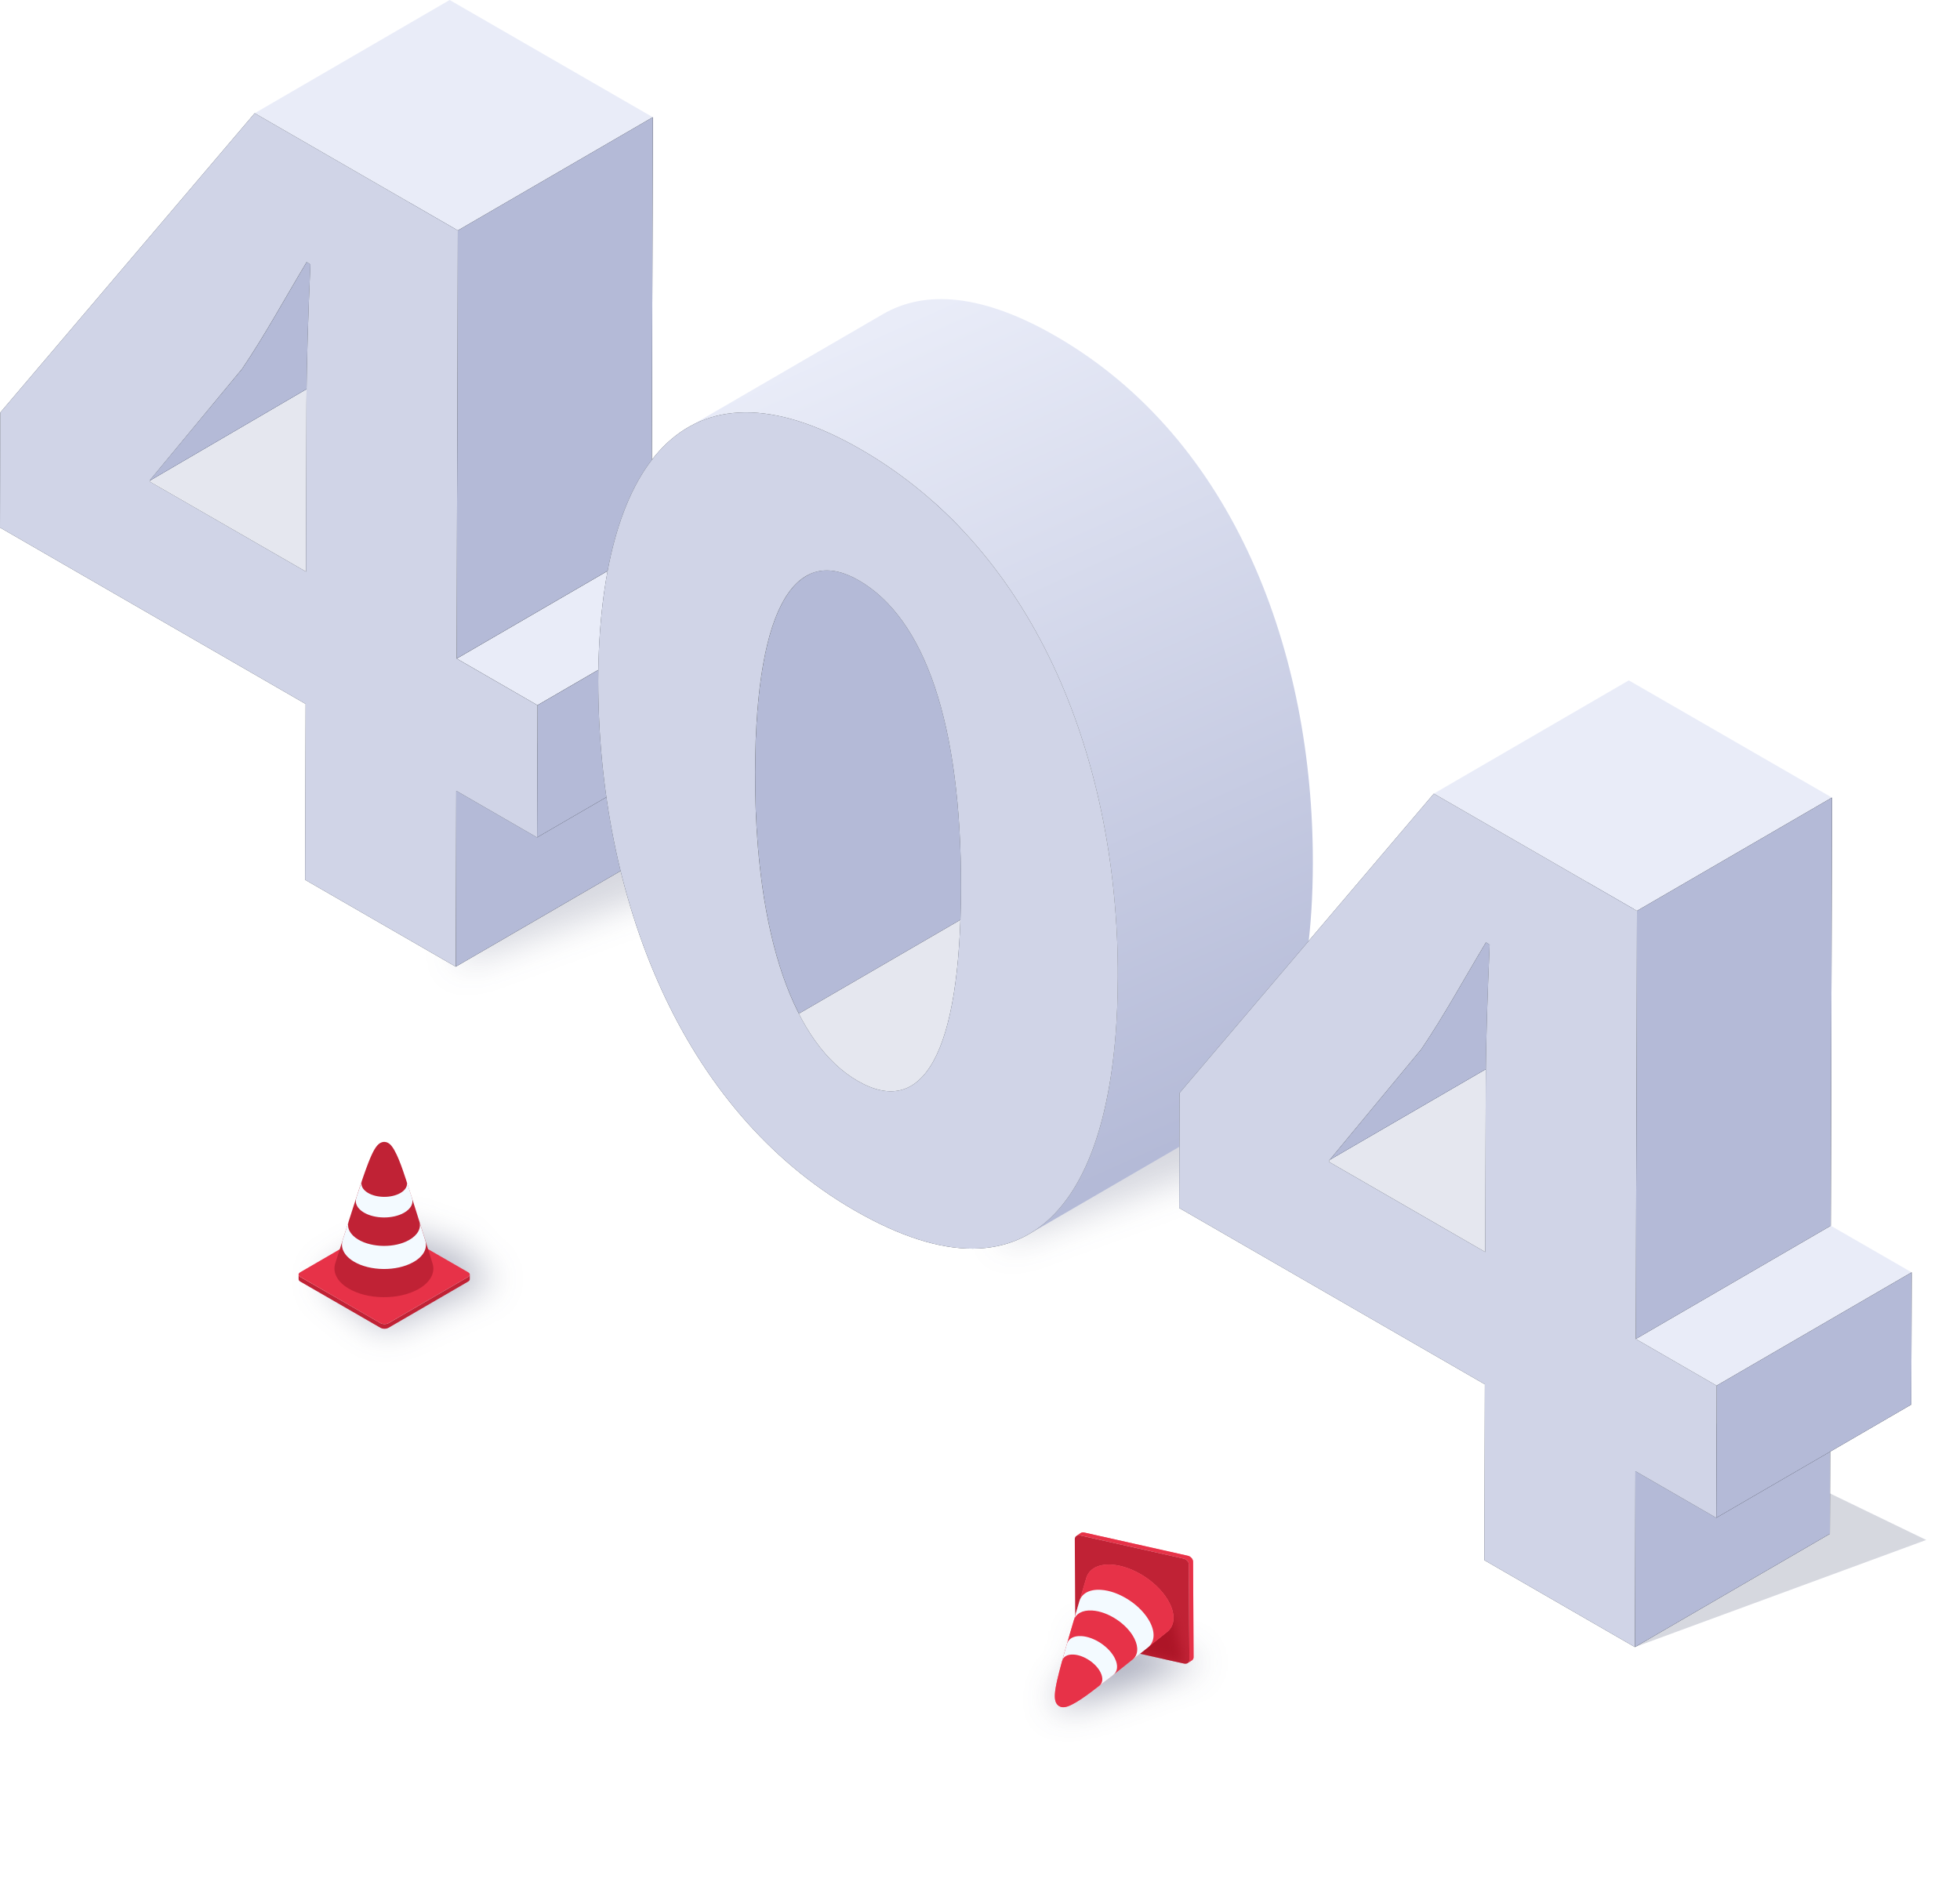
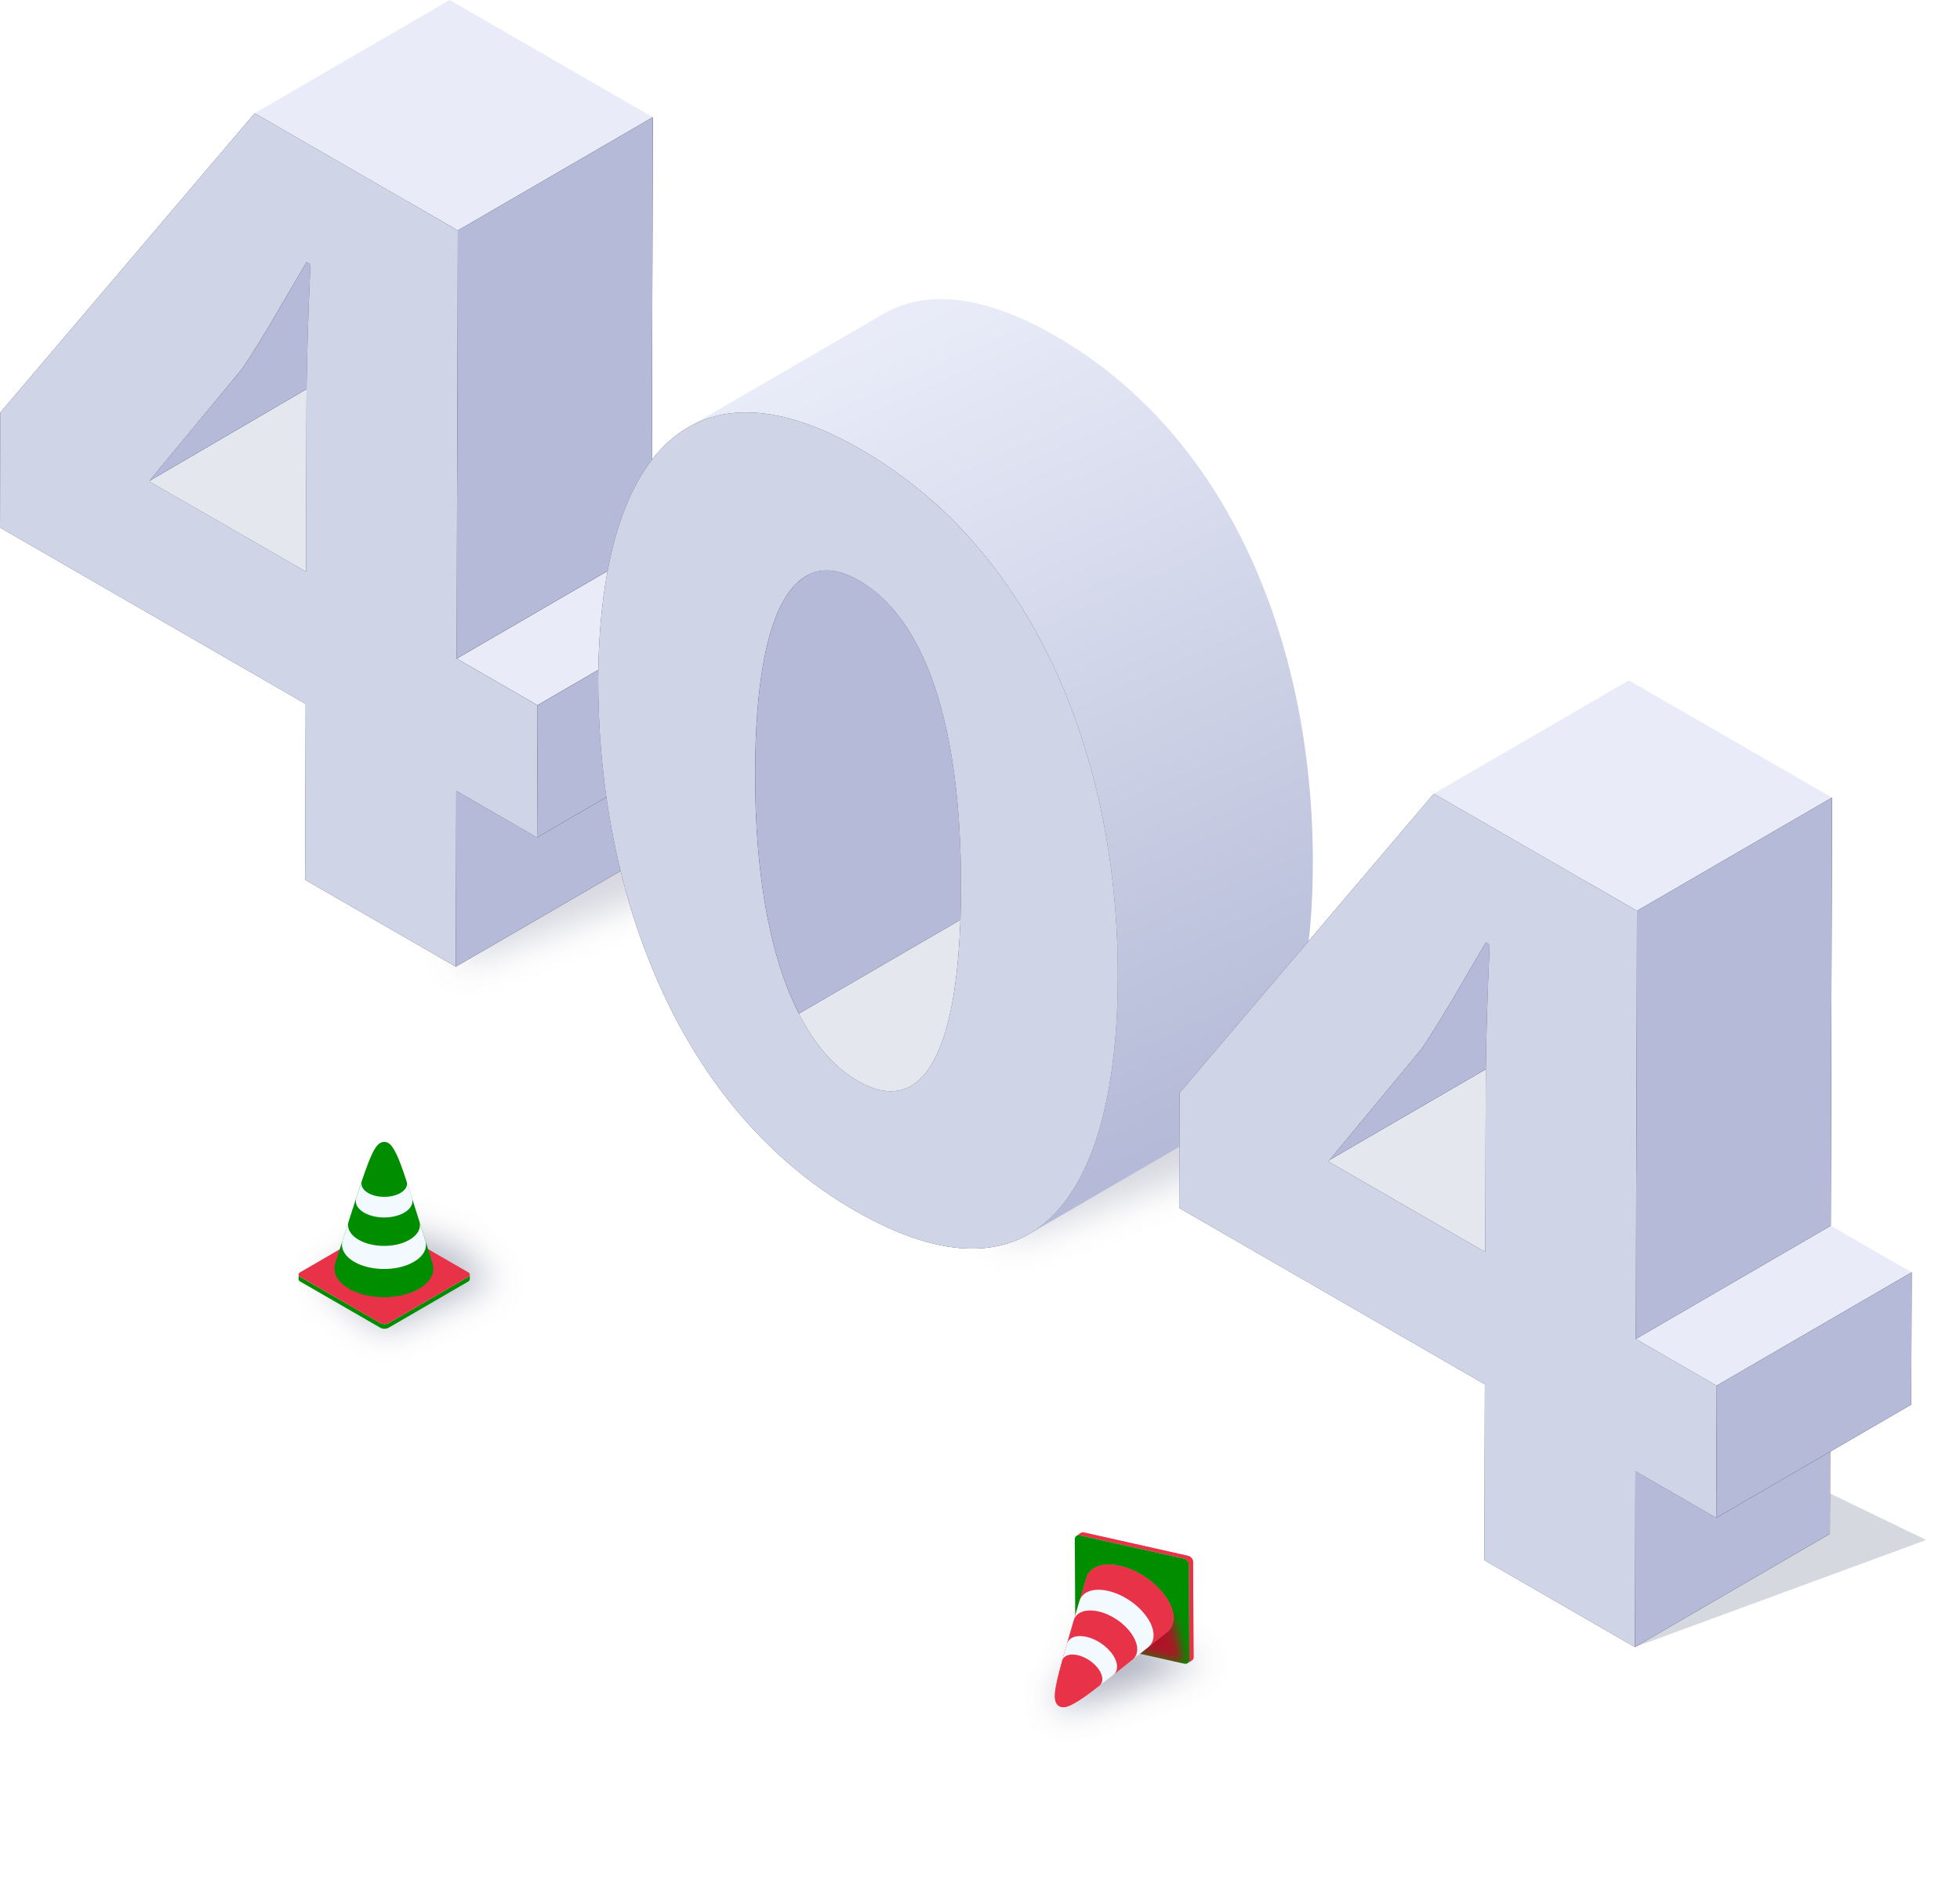
<svg xmlns="http://www.w3.org/2000/svg" width="812" height="778" fill="none">
  <g opacity=".2" filter="url(#a)">
    <path d="M677.317 682.523L798 638.141l-91.916-44.473-28.767 88.855z" fill="#343B61" />
  </g>
  <g opacity=".2" filter="url(#b)">
    <path d="M188.807 400.583l120.683-44.382-91.939-44.474-28.744 88.856z" fill="#343B61" />
  </g>
  <g opacity=".2" filter="url(#c)">
    <path d="M414.472 516.086l120.683-44.382-91.939-44.474-28.744 88.856z" fill="#343B61" />
  </g>
  <path d="M62.301 198.745l80.777-46.925-.321.756-80.776 46.925.32-.756z" fill="#E6E6E6" />
  <path d="M61.5 199l79-50.5 67.057 41.469-80.776 46.925L61.501 199z" fill="#E5E7EF" />
  <path d="M189.013 327.697l80.777-46.925-.207 72.885-80.776 46.926.206-72.886z" fill="#141617" />
  <path d="M189.013 327.697l80.777-46.925-.207 72.885-80.776 46.926.206-72.886z" fill="#B4BAD7" />
  <path d="M189.174 272.913l80.776-46.925 33.489 19.338-80.777 46.925-33.488-19.338z" fill="#E6ECFF" />
  <path d="M189.174 272.913l80.776-46.925 33.489 19.338-80.777 46.925-33.488-19.338z" fill="#474E53" />
  <path d="M189.174 272.913l80.776-46.925 33.489 19.338-80.777 46.925-33.488-19.338z" fill="#E9ECF8" />
  <path d="M222.663 292.251l80.776-46.925-.16 54.784-80.777 46.903.161-54.762z" fill="#141617" />
  <path d="M222.663 292.251l80.776-46.925-.16 54.784-80.777 46.903.161-54.762z" fill="#B4BAD7" />
  <path d="M207.832 61.635c-9.329 15.558-17.122 30.016-26.773 44.29l-37.981 45.917L61.5 199.5l38.783-46.649c9.65-14.275 17.443-28.733 26.773-44.291l80.776-46.925z" fill="#B3C9FF" />
  <path d="M207.832 61.635c-9.329 15.558-17.122 30.016-26.773 44.29l-37.981 45.917L61.5 199.5l38.783-46.649c9.65-14.275 17.443-28.733 26.773-44.291l80.776-46.925z" fill="#141617" />
  <path d="M207.832 61.635c-9.329 15.558-17.122 30.016-26.773 44.29l-37.981 45.917L61.5 199.5l38.783-46.649c9.65-14.275 17.443-28.733 26.773-44.291l80.776-46.925z" fill="#B4BAD7" />
  <path d="M105.509 46.925L186.286 0l84.168 48.575L189.678 95.5l-84.169-48.575z" fill="#E9ECF8" />
  <path d="M189.678 95.5l80.776-46.925-.504 177.413-80.776 46.925.504-177.413z" fill="#141617" />
  <path d="M189.678 95.5l80.776-46.925-.504 177.413-80.776 46.925.504-177.413z" fill="#B4BAD7" />
  <path d="M189.174 272.913l33.488 19.338-.16 54.785-33.489-19.339-.206 72.886-62.393-35.996.206-72.886L0 218.61l.138-47.681L105.509 46.925 189.678 95.5l-.504 177.413zm-62.21-105.146c.046-19.018.756-37.898 1.627-58.199l-1.558-.985c-9.329 15.558-17.123 29.993-26.773 44.29l-37.959 45.872-.32.756 64.8 37.393.183-69.127z" fill="#3A4045" />
  <path d="M189.174 272.913l33.488 19.338-.16 54.785-33.489-19.339-.206 72.886-62.393-35.996.206-72.886L0 218.61l.138-47.681L105.509 46.925 189.678 95.5l-.504 177.413zm-62.21-105.146c.046-19.018.756-37.898 1.627-58.199l-1.558-.985c-9.329 15.558-17.123 29.993-26.773 44.29l-37.959 45.872-.32.756 64.8 37.393.183-69.127z" fill="#D0D4E7" />
  <path d="M458.253 403.057l-80.777 46.925c-6.166 3.598-13.592 2.887-22.119-2.039-9.444-5.453-17.719-14.779-24.389-27.907l80.776-46.926c6.671 13.129 14.945 22.455 24.366 27.908 8.55 4.926 15.977 5.636 22.143 2.039z" fill="#E5E7EF" />
  <path d="M393.613 272.936c-.137 44.107 6.648 77.697 18.131 100.174l-80.776 46.926c-11.484-22.478-18.269-56.068-18.131-100.175.137-47.796 8.252-73.687 21.111-81.157l80.776-46.925c-12.859 7.47-20.973 33.361-21.111 81.157z" fill="#141617" />
  <path d="M393.613 272.936c-.137 44.107 6.648 77.697 18.131 100.174l-80.776 46.926c-11.484-22.478-18.269-56.068-18.131-100.175.137-47.796 8.252-73.687 21.111-81.157l80.776-46.925c-12.859 7.47-20.973 33.361-21.111 81.157z" fill="#B4BAD7" />
  <path d="M437.394 139.286c-30.28-17.482-54.073-19.292-71.585-9.119l-80.776 46.925c17.512-10.173 41.305-8.363 71.585 9.119 74.129 42.778 106.746 131.359 106.494 218.702-.137 52.401-11.69 91.88-36.72 106.43l80.776-46.926c25.031-14.549 36.583-54.028 36.721-106.429.252-87.343-32.366-175.924-106.495-218.702z" fill="url(#d)" />
  <path d="M356.617 186.211c74.13 42.778 106.747 131.359 106.495 218.702-.252 88.787-33.191 140.455-109.108 96.646-72.318-41.747-106.082-130.213-106.173-219.298.275-88.924 35.528-138.323 108.786-96.05zm-1.283 261.709c26.795 15.466 42.589-10.7 42.795-79.828.183-68.325-15.06-111.859-42.36-127.6-24.87-14.367-42.749 8.248-42.955 79.369-.183 69.838 16.893 113.281 42.52 128.059z" fill="#3A4045" />
  <path d="M356.617 186.211c74.13 42.778 106.747 131.359 106.495 218.702-.252 88.787-33.191 140.455-109.108 96.646-72.318-41.747-106.082-130.213-106.173-219.298.275-88.924 35.528-138.323 108.786-96.05zm-1.283 261.709c26.795 15.466 42.589-10.7 42.795-79.828.183-68.325-15.06-111.859-42.36-127.6-24.87-14.367-42.749 8.248-42.955 79.369-.183 69.838 16.893 113.281 42.52 128.059z" fill="#D0D4E7" />
  <path d="M550.811 480.685l80.777-46.925-.321.756-80.777 46.925.321-.756z" fill="#E6E6E6" />
  <path d="M548.5 481l81-52 66.59 42.933-80.777 46.925L548.5 481z" fill="#E5E7EF" />
  <path d="M677.523 609.638l80.776-46.925-.206 72.885-80.776 46.925.206-72.885z" fill="#141617" />
  <path d="M677.523 609.638l80.776-46.925-.206 72.885-80.776 46.925.206-72.885z" fill="#B4BAD7" />
  <path d="M677.683 554.854l80.777-46.925 33.512 19.315-80.777 46.925-33.512-19.315z" fill="#E9ECF8" />
  <path d="M711.195 574.169l80.777-46.925-.161 54.784-80.776 46.925.16-54.784z" fill="#141617" />
  <path d="M711.195 574.169l80.777-46.925-.161 54.784-80.776 46.925.16-54.784z" fill="#B4BAD7" />
  <path d="M615.588 390.501c-9.352 15.558-17.145 29.993-26.795 44.267l-37.982 45.895 80.777-46.926 37.981-45.894c9.65-14.297 17.444-28.732 26.796-44.267l-80.777 46.925z" fill="#B3C9FF" />
  <path d="M615.588 390.501c-9.352 15.558-17.145 29.993-26.795 44.267l-37.982 45.895 80.777-46.926 37.981-45.894c9.65-14.297 17.444-28.732 26.796-44.267l-80.777 46.925z" fill="#141617" />
  <path d="M615.588 390.501c-9.352 15.558-17.145 29.993-26.795 44.267l-37.982 45.895 80.777-46.926 37.981-45.894c9.65-14.297 17.444-28.732 26.796-44.267l-80.777 46.925z" fill="#B4BAD7" />
  <path d="M594.019 328.866l80.776-46.925 84.169 48.575-80.776 46.925-84.169-48.575z" fill="#E9ECF8" />
  <path d="M678.188 377.441l80.776-46.925-.504 177.413-80.777 46.925.505-177.413z" fill="#141617" />
  <path d="M678.188 377.441l80.776-46.925-.504 177.413-80.777 46.925.505-177.413z" fill="#B4BAD7" />
  <path d="M677.683 554.854l33.489 19.338-.16 54.784-33.489-19.338-.206 72.885-62.371-35.996.207-72.885-126.62-73.068.137-47.682 105.349-124.003 84.169 48.575-.505 177.39zm-62.164-105.147c.046-19.017.757-37.897 1.628-58.221l-1.536-.985c-9.352 15.558-17.145 29.993-26.795 44.267l-37.982 45.894-.321.757 64.823 37.416.183-69.128z" fill="#3A4045" />
  <path d="M677.683 554.854l33.489 19.338-.16 54.784-33.489-19.338-.206 72.885-62.371-35.996.207-72.885-126.62-73.068.137-47.682 105.349-124.003 84.169 48.575-.505 177.39zm-62.164-105.147c.046-19.017.757-37.897 1.628-58.221l-1.536-.985c-9.352 15.558-17.145 29.993-26.795 44.267l-37.982 45.894-.321.757 64.823 37.416.183-69.128z" fill="#D0D4E7" />
  <g filter="url(#e)" fill-rule="evenodd" clip-rule="evenodd" opacity=".34">
    <path d="M203.683 531.048c.94-.527.917-1.398 0-1.925l-13.374-7.714c1.602-2.093 2.407-3.579 2.166-4.384-.092-.321-.276-.55-.642-.802-.367-.229-.757-.344-1.261-.435-1.41-.227-3.808.147-7.932 1.199l-12.17-7.019c-.917-.527-2.43-.527-3.347 0l-32.985 19.155c-.916.527-.893 1.398.023 1.925l23.449 19.155c.94.527 2.43.527 3.347 0l42.726-19.155z" fill="#DAE4FF" />
    <path d="M203.683 531.048c.94-.527.917-1.398 0-1.925l-13.374-7.714c1.602-2.093 2.407-3.579 2.166-4.384-.092-.321-.276-.55-.642-.802-.367-.229-.757-.344-1.261-.435-1.41-.227-3.808.147-7.932 1.199l-12.17-7.019c-.917-.527-2.43-.527-3.347 0l-32.985 19.155c-.916.527-.893 1.398.023 1.925l23.449 19.155c.94.527 2.43.527 3.347 0l42.726-19.155z" fill="#181B1D" />
    <path d="M203.683 531.048c.94-.527.917-1.398 0-1.925l-13.374-7.714c1.602-2.093 2.407-3.579 2.166-4.384-.092-.321-.276-.55-.642-.802-.367-.229-.757-.344-1.261-.435-1.41-.227-3.808.147-7.932 1.199l-12.17-7.019c-.917-.527-2.43-.527-3.347 0l-32.985 19.155c-.916.527-.893 1.398.023 1.925l23.449 19.155c.94.527 2.43.527 3.347 0l42.726-19.155z" fill="#343B61" />
  </g>
-   <path d="M194.629 528.183v1.925c0 .344-.229.687-.687.962l-32.985 19.155c-.917.527-2.407.527-3.347 0l-33.213-19.155c-.459-.275-.711-.618-.688-.985v-1.925c0 .344.229.711.711.986l33.213 19.155c.917.527 2.43.527 3.347 0l32.984-19.155c.436-.275.665-.619.665-.963z" fill="#C02235" />
+   <path d="M194.629 528.183v1.925c0 .344-.229.687-.687.962l-32.985 19.155c-.917.527-2.407.527-3.347 0l-33.213-19.155c-.459-.275-.711-.618-.688-.985v-1.925c0 .344.229.711.711.986l33.213 19.155c.917.527 2.43.527 3.347 0l32.984-19.155c.436-.275.665-.619.665-.963z" fill="#008D00" />
  <path d="M193.942 527.198c.916.527.939 1.398 0 1.925l-32.985 19.155c-.917.527-2.407.527-3.347 0l-33.213-19.155c-.917-.527-.94-1.398-.023-1.925l32.984-19.155c.917-.527 2.43-.527 3.347 0l33.237 19.155z" fill="#E73248" />
-   <path d="M173.312 534.209c-8.114 4.56-21.088 4.423-28.95-.297-4.814-2.864-6.625-6.783-5.456-10.449 1.284-4.032 2.476-7.744 3.576-11.181 2.934-9.188 4.882-15.283 6.556-20.369 2.177-6.53 3.209-9.188 3.553-10.059 1.948-4.995 3.346-7.309 4.951-8.226.596-.298 1.146-.481 1.811-.435.71.046 1.26.275 1.856.687 2.865 2.017 5.708 11.09 7.037 15.077 1.788 5.339 4.401 13.725 7.45 23.417 1.077 3.437 2.223 7.148 3.507 11.204 1.169 3.758-.802 7.767-5.891 10.631z" fill="#C02235" />
+   <path d="M173.312 534.209c-8.114 4.56-21.088 4.423-28.95-.297-4.814-2.864-6.625-6.783-5.456-10.449 1.284-4.032 2.476-7.744 3.576-11.181 2.934-9.188 4.882-15.283 6.556-20.369 2.177-6.53 3.209-9.188 3.553-10.059 1.948-4.995 3.346-7.309 4.951-8.226.596-.298 1.146-.481 1.811-.435.71.046 1.26.275 1.856.687 2.865 2.017 5.708 11.09 7.037 15.077 1.788 5.339 4.401 13.725 7.45 23.417 1.077 3.437 2.223 7.148 3.507 11.204 1.169 3.758-.802 7.767-5.891 10.631z" fill="#008D00" />
  <path d="M170.332 495.327l.367 1.145c.688 2.154-.436 4.468-3.37 6.118-4.653 2.612-12.102 2.543-16.618-.16-2.773-1.65-3.805-3.919-3.117-6.027l.366-1.145a851.206 851.206 0 011.949-5.843c-.573 1.696.252 3.529 2.498 4.881 3.645 2.176 9.605 2.222 13.364.137 2.361-1.329 3.278-3.208 2.682-4.949.55 1.741 1.306 4.078 1.879 5.843zm.871 27.701c-6.899 3.872-17.925 3.758-24.618-.252-4.08-2.452-5.616-5.774-4.63-8.867.183-.55.344-1.1.527-1.627.596-1.856 1.398-4.353 1.971-6.209-.848 2.658.459 5.499 3.966 7.584 5.73 3.414 15.151 3.528 21.042.206 3.691-2.085 5.135-4.995 4.264-7.722a493.344 493.344 0 011.948 6.233c.16.527.344 1.077.504 1.626 1.032 3.208-.642 6.622-4.974 9.028z" fill="#F3FAFF" />
  <g opacity=".4" filter="url(#f)" fill-rule="evenodd" clip-rule="evenodd">
    <path d="M496.272 689.435c.963-.573.779-1.283-.435-1.581l-13.454-3.303c-4.285-2.795-9.389-5.613-13.342-6.252-4.019-.649-7.286-.344-9.358.678l-7.237-1.777c-1.192-.298-2.98-.069-3.943.504l-1.398.825c-.963.572-.78 1.283.435 1.581l8.658 2.125c-1.6 1.755-3.138 3.43-4.598 5.021-9.074 9.884-15.14 16.491-14.466 18.699.114.39.344.664.779.962.413.275.894.413 1.49.527 4.057.665 51.528-16.68 51.528-16.68 1.215.298 2.98.069 3.943-.504l1.398-.825z" fill="#DAE4FF" />
    <path d="M496.272 689.435c.963-.573.779-1.283-.435-1.581l-13.454-3.303c-4.285-2.795-9.389-5.613-13.342-6.252-4.019-.649-7.286-.344-9.358.678l-7.237-1.777c-1.192-.298-2.98-.069-3.943.504l-1.398.825c-.963.572-.78 1.283.435 1.581l8.658 2.125c-1.6 1.755-3.138 3.43-4.598 5.021-9.074 9.884-15.14 16.491-14.466 18.699.114.39.344.664.779.962.413.275.894.413 1.49.527 4.057.665 51.528-16.68 51.528-16.68 1.215.298 2.98.069 3.943-.504l1.398-.825z" fill="#181B1D" />
    <path d="M496.272 689.435c.963-.573.779-1.283-.435-1.581l-13.454-3.303c-4.285-2.795-9.389-5.613-13.342-6.252-4.019-.649-7.286-.344-9.358.678l-7.237-1.777c-1.192-.298-2.98-.069-3.943.504l-1.398.825c-.963.572-.78 1.283.435 1.581l8.658 2.125c-1.6 1.755-3.138 3.43-4.598 5.021-9.074 9.884-15.14 16.491-14.466 18.699.114.39.344.664.779.962.413.275.894.413 1.49.527 4.057.665 51.528-16.68 51.528-16.68 1.215.298 2.98.069 3.943-.504l1.398-.825z" fill="#343B61" />
  </g>
  <path d="M445.982 636.438c.298-.206.687-.298 1.123-.275.114 0 .252.023.367.046l42.886 9.623c1.192.275 2.178 1.375 2.178 2.475l.206 39.547c0 .138-.023.275-.046.412a1.425 1.425 0 01-.366.688c-.069.069-.161.137-.253.206l1.743-1.146c.412-.275.664-.733.664-1.306l-.206-39.547c0-1.1-.986-2.2-2.178-2.475l-42.909-9.623c-.573-.137-1.123-.046-1.513.229l-1.696 1.146z" fill="#FF7887" />
  <path d="M445.982 636.438c.298-.206.687-.298 1.123-.275.114 0 .252.023.367.046l42.886 9.623c1.192.275 2.178 1.375 2.178 2.475l.206 39.547c0 .138-.023.275-.046.412a1.425 1.425 0 01-.366.688c-.069.069-.161.137-.253.206l1.743-1.146c.412-.275.664-.733.664-1.306l-.206-39.547c0-1.1-.986-2.2-2.178-2.475l-42.909-9.623c-.573-.137-1.123-.046-1.513.229l-1.696 1.146z" fill="#E73248" />
-   <path d="M490.588 689.389c.71.161 1.352-.023 1.742-.435.252-.275.412-.642.412-1.077l-.206-39.547c0-1.1-.986-2.223-2.178-2.475l-42.909-9.623c-.573-.138-1.123-.046-1.513.229-.413.275-.665.733-.665 1.283l.206 39.547c0 1.1.986 2.223 2.178 2.475l42.933 9.623z" fill="#C02235" />
+   <path d="M490.588 689.389c.71.161 1.352-.023 1.742-.435.252-.275.412-.642.412-1.077l-.206-39.547c0-1.1-.986-2.223-2.178-2.475l-42.909-9.623c-.573-.138-1.123-.046-1.513.229-.413.275-.665.733-.665 1.283l.206 39.547c0 1.1.986 2.223 2.178 2.475l42.933 9.623z" fill="#008D00" />
  <mask id="a" style="mask-type:alpha" maskUnits="userSpaceOnUse" x="445" y="636" width="48" height="54">
-     <path d="M490.587 689.389c.711.161 1.353-.023 1.742-.435.253-.275.413-.642.413-1.077l-.206-39.547c0-1.1-.986-2.223-2.178-2.475l-42.909-9.623c-.573-.138-1.124-.046-1.513.229-.413.275-.665.733-.665 1.283l.206 39.547c0 1.1.986 2.223 2.178 2.475l42.932 9.623z" fill="#C02235" />
+     <path d="M490.587 689.389c.711.161 1.353-.023 1.742-.435.253-.275.413-.642.413-1.077l-.206-39.547c0-1.1-.986-2.223-2.178-2.475l-42.909-9.623c-.573-.138-1.124-.046-1.513.229-.413.275-.665.733-.665 1.283l.206 39.547c0 1.1.986 2.223 2.178 2.475l42.932 9.623z" fill="#008D00" />
  </mask>
  <g filter="url(#h)" mask="url(#a)">
    <path d="M486.164 671.242l4.424 18.147-25.994-5.843 13.318-16.909 8.252 4.605z" fill="#AD1527" />
  </g>
  <path d="M475.597 682.653c-.459.366-.894.71-1.33 1.054.436-.344.894-.688 1.33-1.054z" fill="#4D4D4D" />
  <path d="M475.597 682.653c-.436.343-.894.71-1.33 1.054.436-.321.871-.688 1.33-1.054zm-28.423-19.086c-.161.549-.321 1.099-.482 1.626.161-.527.321-1.077.482-1.626z" fill="#4D4D4D" />
  <path d="M447.174 663.567l-.482 1.649c.161-.573.321-1.122.482-1.649z" fill="#4D4D4D" />
  <path d="M484.536 664.323c-4.172-8.318-14.991-15.466-24.159-15.97-5.593-.321-9.284 1.924-10.361 5.59-1.192 4.056-2.292 7.813-3.301 11.25-2.728 9.257-4.538 15.375-5.982 20.53-1.857 6.622-2.499 9.417-2.705 10.311-1.192 5.224-1.33 7.905-.505 9.577.321.573.665 1.031 1.261 1.375.619.367 1.192.481 1.903.458 3.484-.068 10.956-6.003 14.28-8.546 4.47-3.414 11.346-8.89 19.277-15.237 2.82-2.245 5.868-4.674 9.169-7.309 3.117-2.406 3.736-6.828 1.123-12.029z" fill="#FA6E7D" />
  <path d="M484.536 664.323c-4.172-8.318-14.991-15.466-24.159-15.97-5.593-.321-9.284 1.924-10.361 5.59-1.192 4.056-2.292 7.813-3.301 11.25-2.728 9.257-4.538 15.375-5.982 20.53-1.857 6.622-2.499 9.417-2.705 10.311-1.192 5.224-1.33 7.905-.505 9.577.321.573.665 1.031 1.261 1.375.619.367 1.192.481 1.903.458 3.484-.068 10.956-6.003 14.28-8.546 4.47-3.414 11.346-8.89 19.277-15.237 2.82-2.245 5.868-4.674 9.169-7.309 3.117-2.406 3.736-6.828 1.123-12.029z" fill="#E73248" />
  <path d="M460.262 694.842l.94-.733c1.788-1.398 2.154-3.964.642-6.965-2.384-4.766-8.596-8.89-13.868-9.165-3.232-.184-5.341 1.122-5.96 3.23l-.344 1.146c-.504 1.764-1.169 4.147-1.673 5.911.481-1.741 2.178-2.795 4.791-2.635 4.217.23 9.214 3.529 11.14 7.378 1.215 2.429.917 4.491-.55 5.614a698.96 698.96 0 004.882-3.781zm16.252-22.454c-3.553-7.057-12.745-13.152-20.538-13.587-4.768-.275-7.886 1.627-8.802 4.743l-.482 1.649-1.833 6.256c.779-2.681 3.461-4.308 7.541-4.079 6.67.367 14.532 5.568 17.558 11.617 1.902 3.78 1.444 7.011-.802 8.798a821.145 821.145 0 005.111-4.078c.436-.344.871-.711 1.33-1.054 2.613-2.085 3.14-5.843.917-10.265z" fill="#F3FAFF" />
  <defs>
    <filter id="a" x="663.317" y="579.668" width="148.683" height="116.855" filterUnits="userSpaceOnUse" color-interpolation-filters="sRGB">
      <feFlood flood-opacity="0" result="BackgroundImageFix" />
      <feBlend in="SourceGraphic" in2="BackgroundImageFix" result="shape" />
      <feGaussianBlur stdDeviation="7" result="effect1_foregroundBlur_2_156448" />
    </filter>
    <filter id="b" x="174.807" y="297.727" width="148.683" height="116.855" filterUnits="userSpaceOnUse" color-interpolation-filters="sRGB">
      <feFlood flood-opacity="0" result="BackgroundImageFix" />
      <feBlend in="SourceGraphic" in2="BackgroundImageFix" result="shape" />
      <feGaussianBlur stdDeviation="7" result="effect1_foregroundBlur_2_156448" />
    </filter>
    <filter id="c" x="400.472" y="413.23" width="148.683" height="116.855" filterUnits="userSpaceOnUse" color-interpolation-filters="sRGB">
      <feFlood flood-opacity="0" result="BackgroundImageFix" />
      <feBlend in="SourceGraphic" in2="BackgroundImageFix" result="shape" />
      <feGaussianBlur stdDeviation="7" result="effect1_foregroundBlur_2_156448" />
    </filter>
    <filter id="e" x="119.462" y="495.573" width="98.917" height="69.025" filterUnits="userSpaceOnUse" color-interpolation-filters="sRGB">
      <feFlood flood-opacity="0" result="BackgroundImageFix" />
      <feBlend in="SourceGraphic" in2="BackgroundImageFix" result="shape" />
      <feGaussianBlur stdDeviation="7" result="effect1_foregroundBlur_2_156448" />
    </filter>
    <filter id="f" x="423.083" y="663.069" width="87.805" height="58.394" filterUnits="userSpaceOnUse" color-interpolation-filters="sRGB">
      <feFlood flood-opacity="0" result="BackgroundImageFix" />
      <feBlend in="SourceGraphic" in2="BackgroundImageFix" result="shape" />
      <feGaussianBlur stdDeviation="7" result="effect1_foregroundBlur_2_156448" />
    </filter>
    <filter id="h" x="460.594" y="662.637" width="33.993" height="30.752" filterUnits="userSpaceOnUse" color-interpolation-filters="sRGB">
      <feFlood flood-opacity="0" result="BackgroundImageFix" />
      <feBlend in="SourceGraphic" in2="BackgroundImageFix" result="shape" />
      <feGaussianBlur stdDeviation="2" result="effect1_foregroundBlur_2_156448" />
    </filter>
    <linearGradient id="d" x1="366.098" y1="135.063" x2="513.846" y2="463.905" gradientUnits="userSpaceOnUse">
      <stop stop-color="#E9ECF8" />
      <stop offset="1" stop-color="#B4BAD7" />
    </linearGradient>
  </defs>
</svg>
